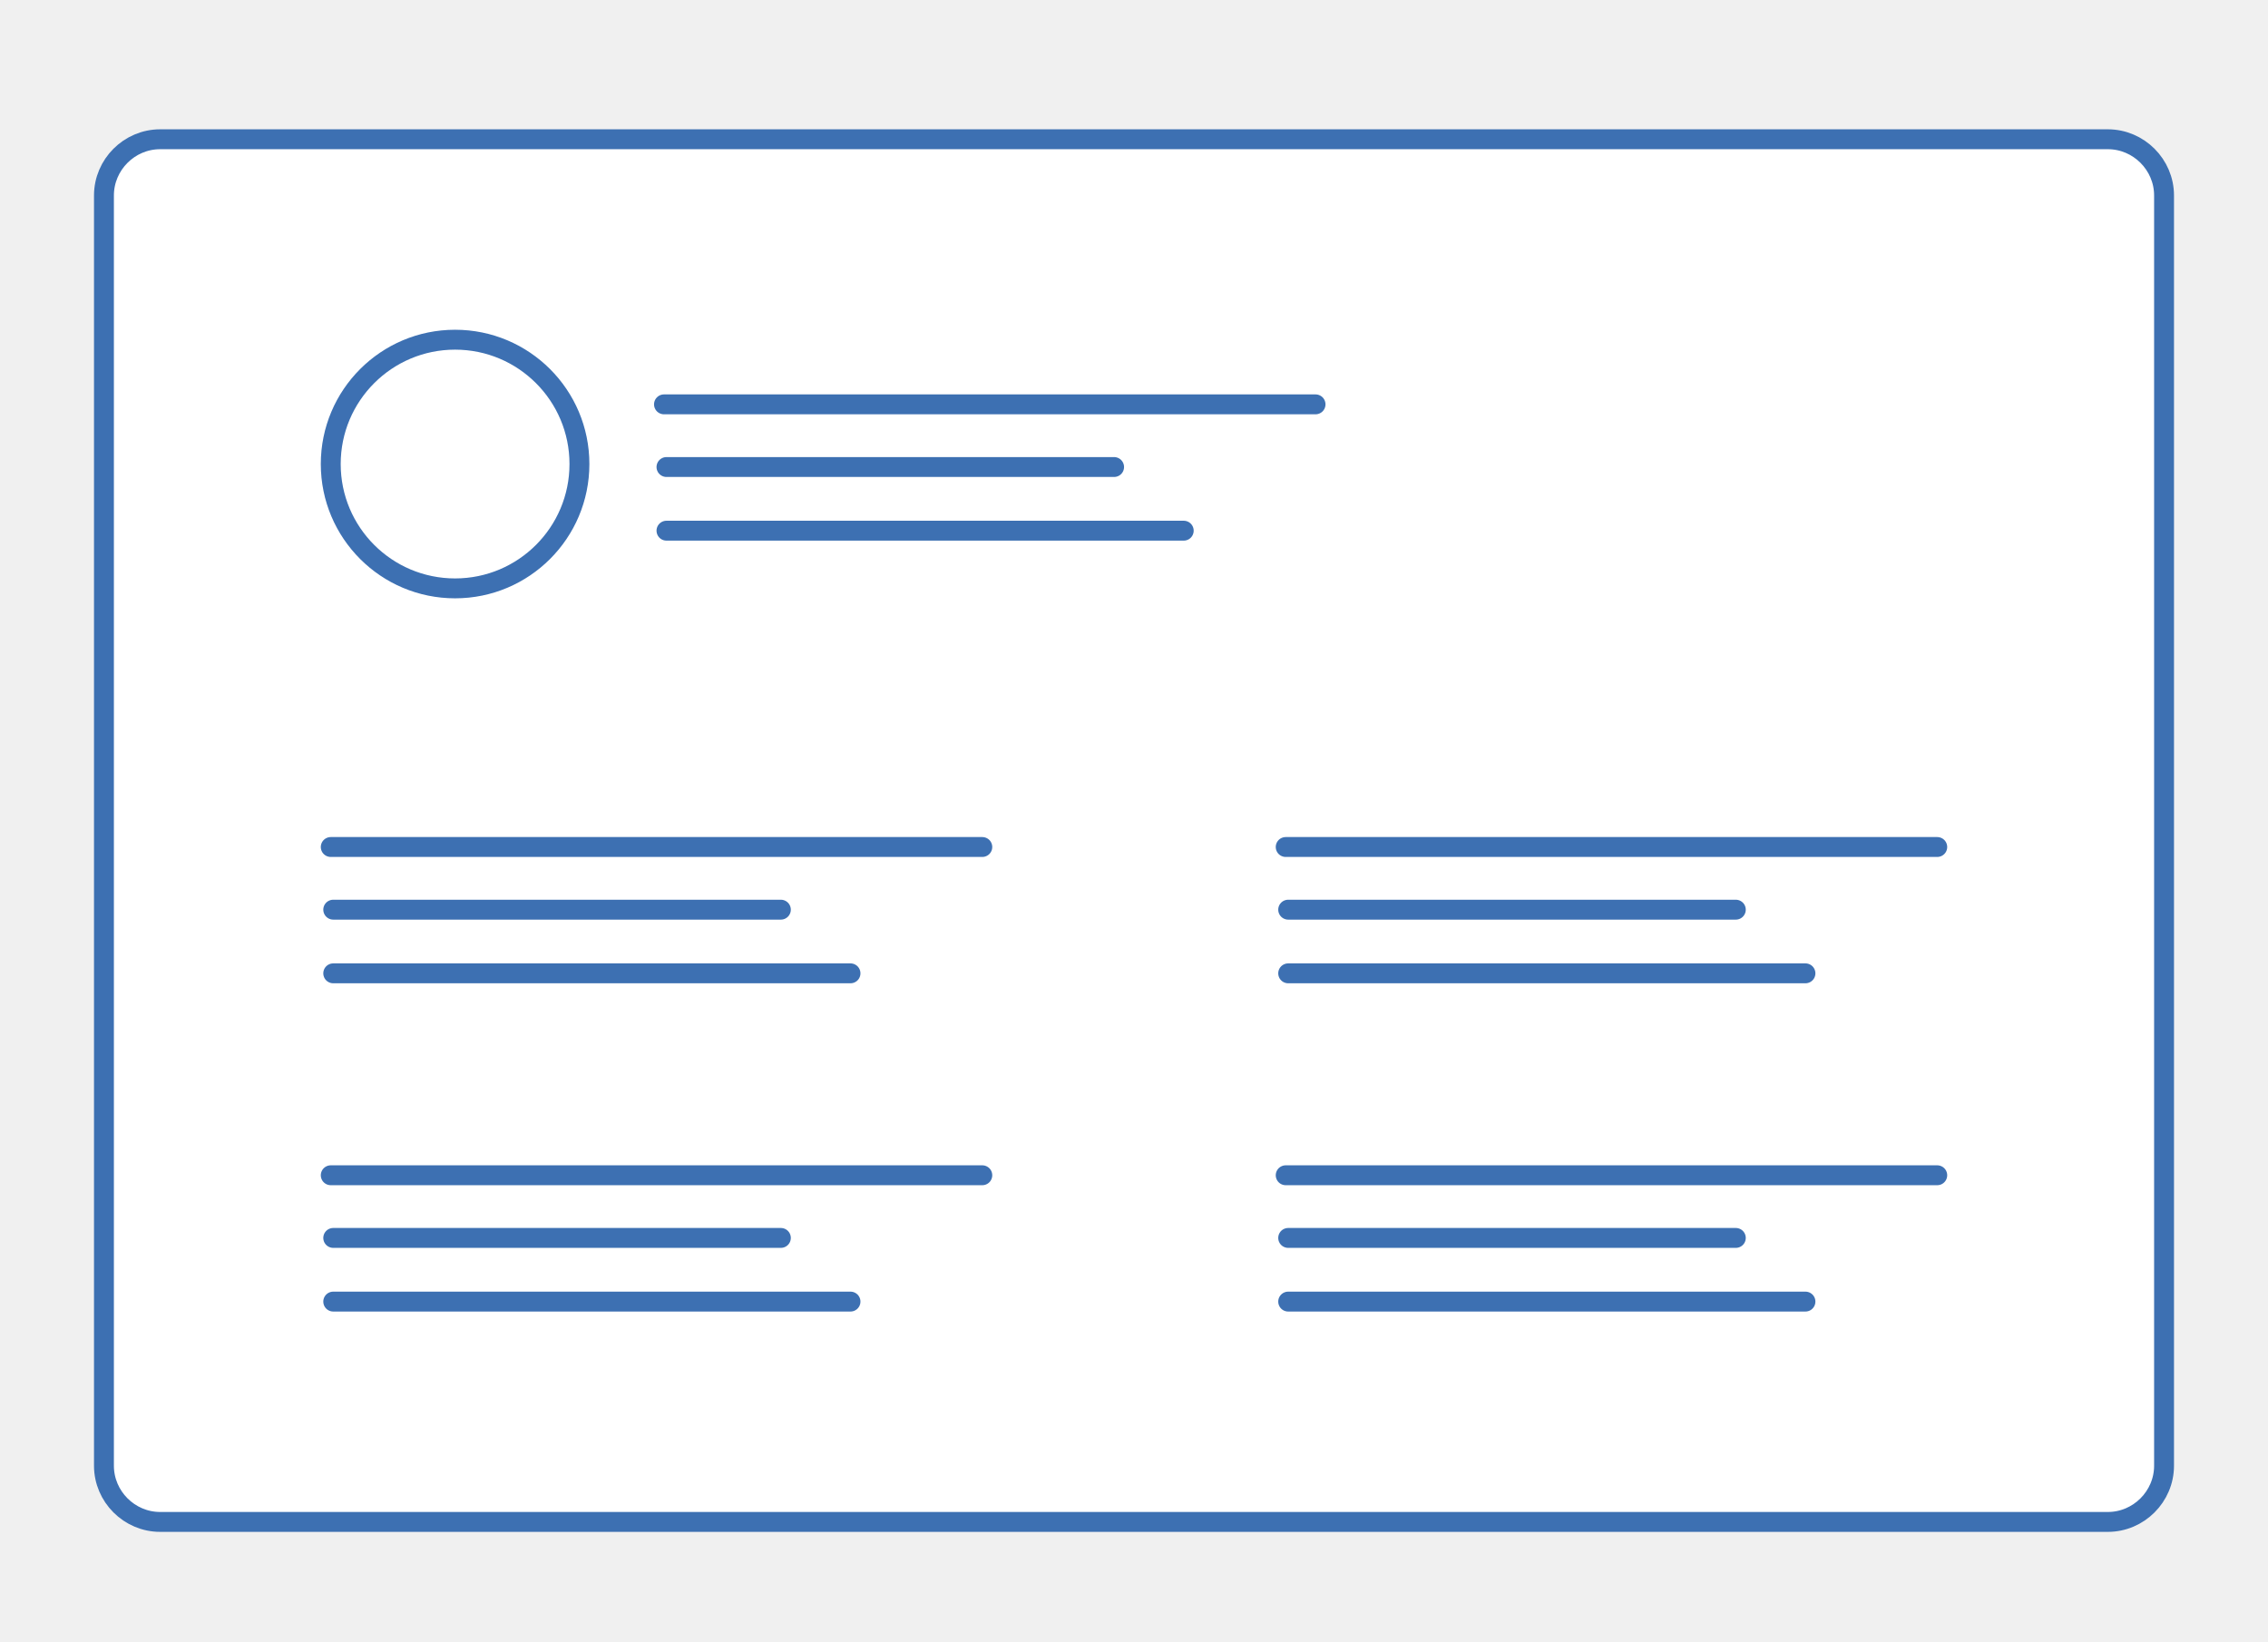
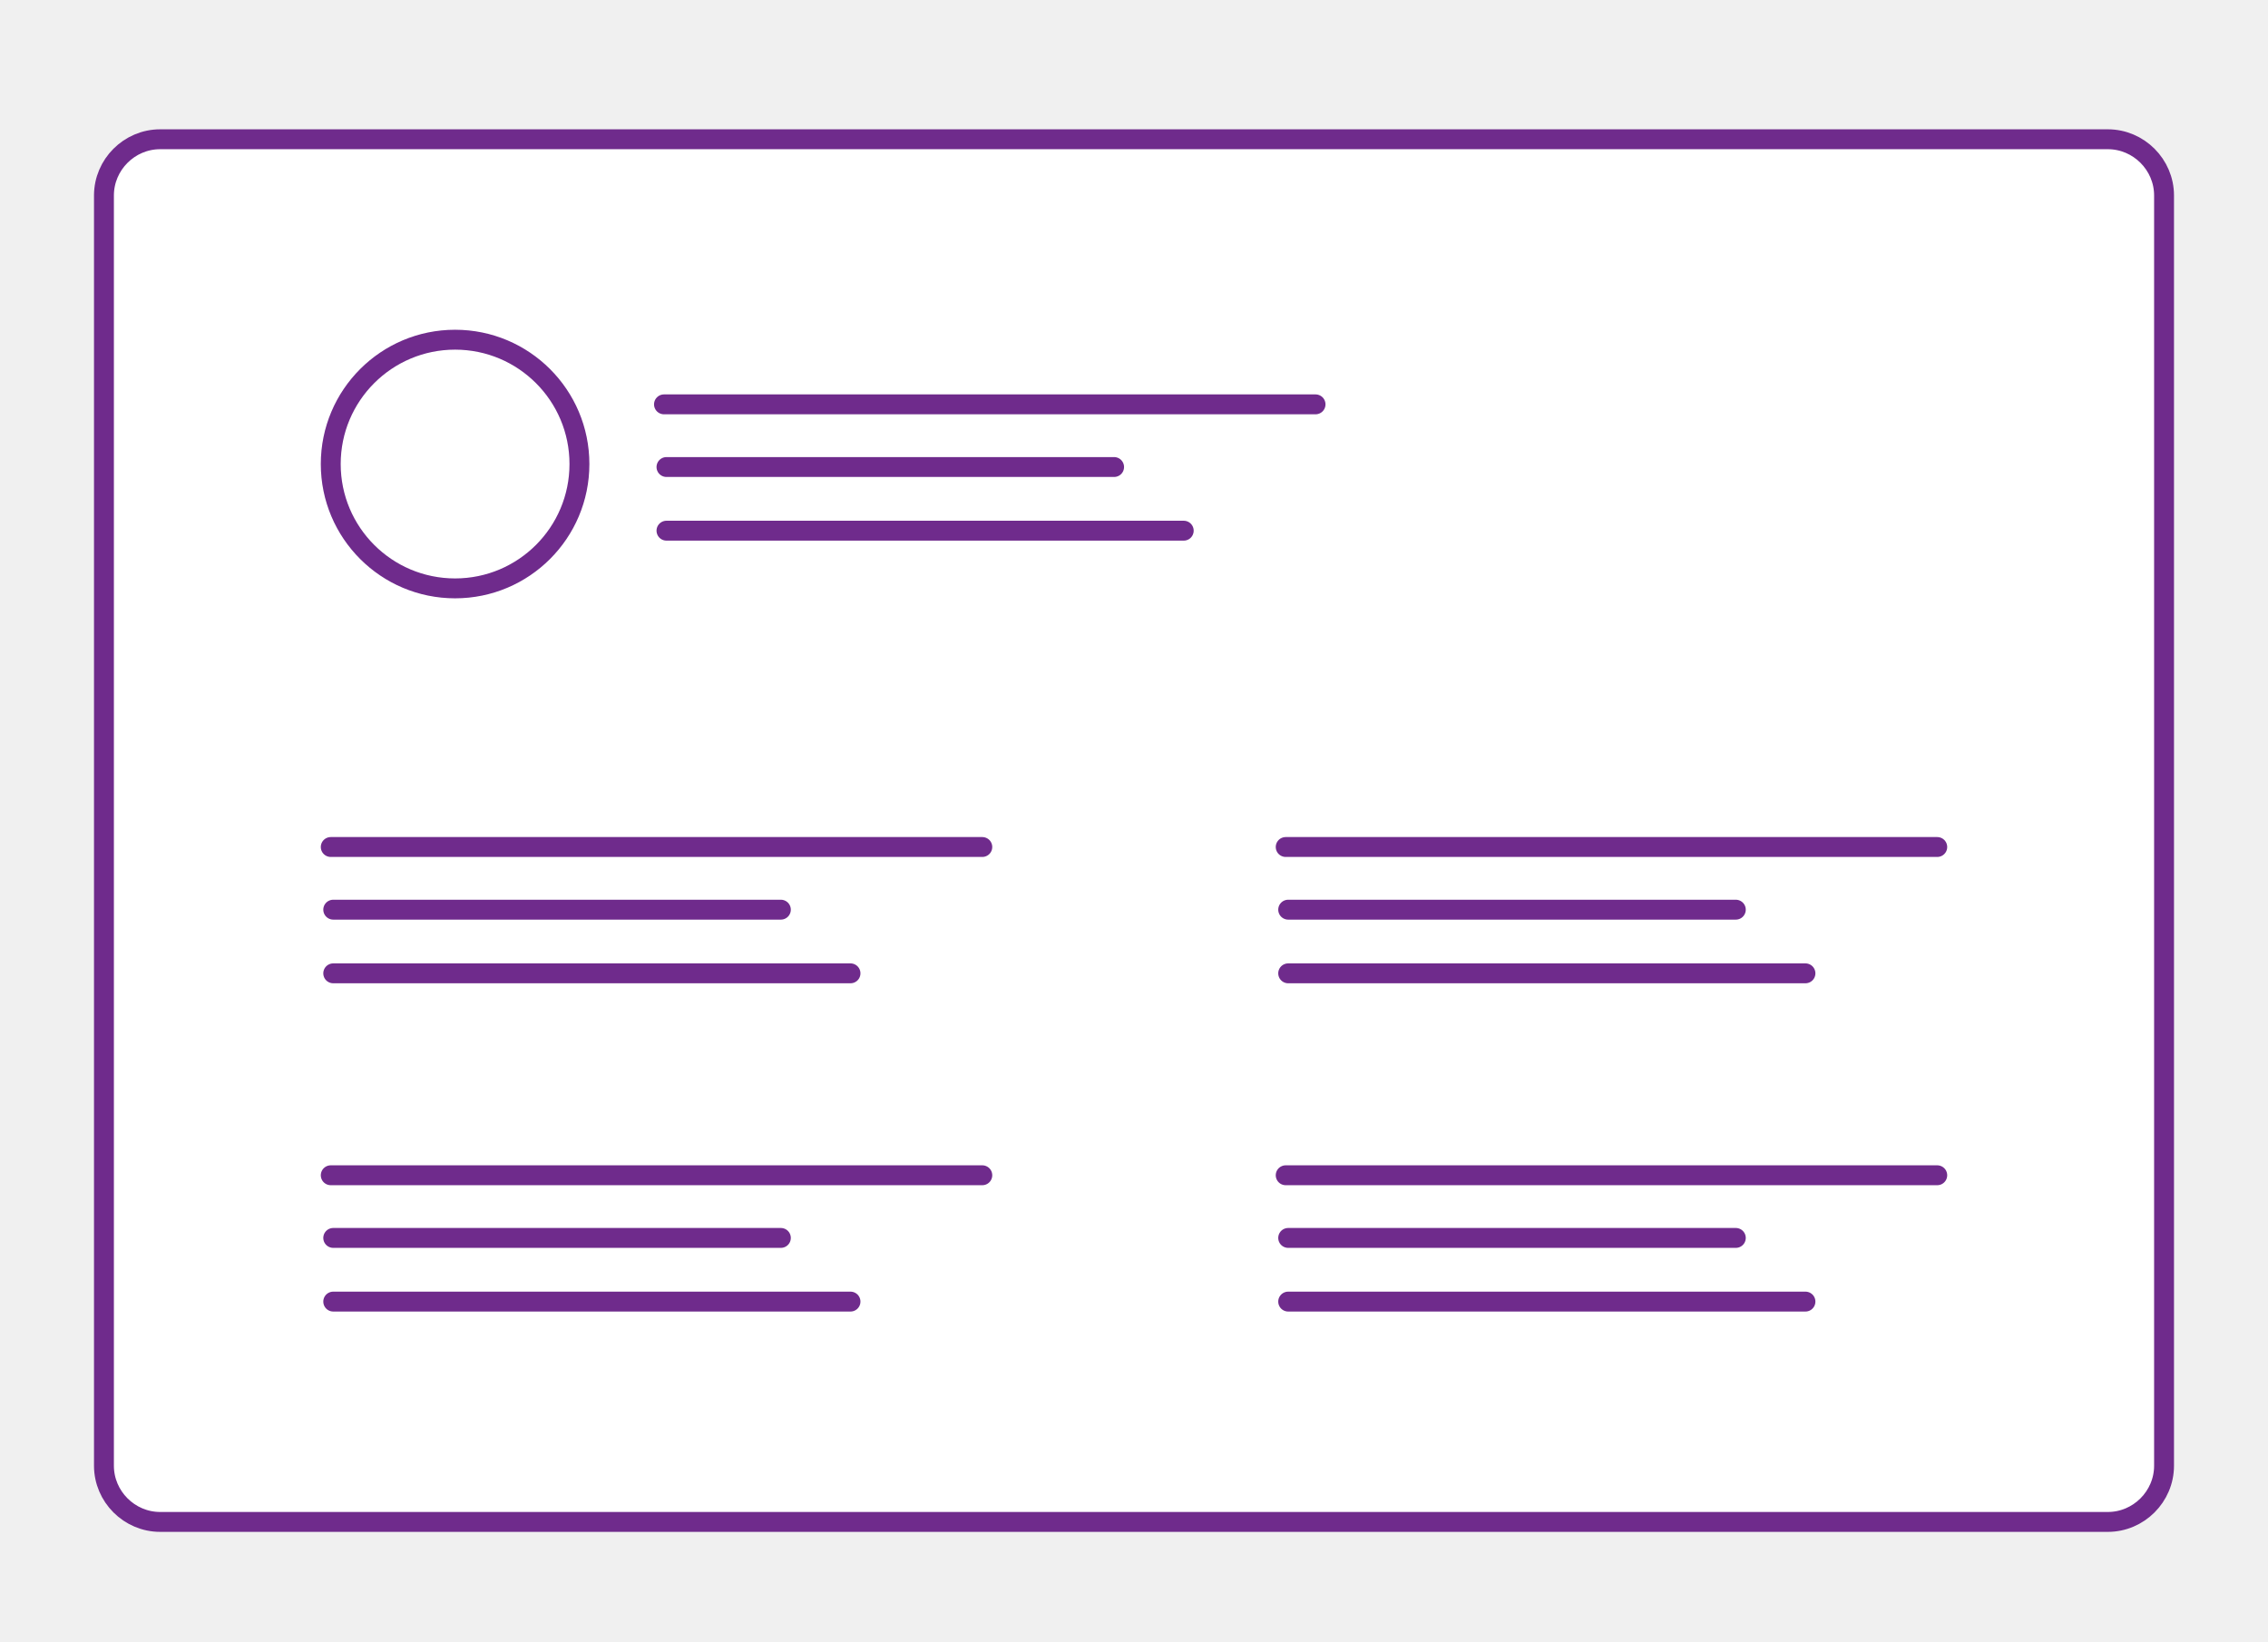
<svg xmlns="http://www.w3.org/2000/svg" viewBox="0 0 456 330">
  <path d="M32.2 307c-6.8 0-12.3-5.5-12.3-12.3V39.3c0-6.8 5.5-12.3 12.3-12.3h391.6c6.8 0 12.3 5.5 12.3 12.3v255.4c0 6.8-5.5 12.3-12.3 12.3H32.2z" fill="#fff" />
-   <path d="M423.8 28c6.2 0 11.3 5.1 11.3 11.3v255.4c0 6.2-5.1 11.3-11.3 11.3H32.2c-6.2 0-11.3-5.1-11.3-11.3V39.3C20.9 33.1 26 28 32.2 28h391.6" fill="none" stroke="#3d70b2" stroke-width="4" stroke-miterlimit="10" />
-   <g stroke="#3d70b2" stroke-width="4" stroke-linecap="round" stroke-miterlimit="10">
+   <path d="M423.8 28c6.2 0 11.3 5.1 11.3 11.3v255.4c0 6.2-5.1 11.3-11.3 11.3H32.2c-6.2 0-11.3-5.1-11.3-11.3V39.3C20.9 33.1 26 28 32.2 28h391.6" fill="none" stroke="#6F2B8C" stroke-width="4" stroke-miterlimit="10" />
+   <g stroke="#6F2B8C" stroke-width="4" stroke-linecap="round" stroke-miterlimit="10">
    <circle cx="91.5" cy="93.3" r="25" fill="#fff" />
    <path d="M133.5 81.3h131M134 93.9h90m-90 12.8h104M66.5 170.3h131M67 182.9h90m-90 12.8h104m87.5-25.4h131M259 182.9h90m-90 12.8h104M66.5 236.3h131M67 248.9h90m-90 12.8h104m87.5-25.4h131M259 248.9h90m-90 12.8h104" fill="none" />
  </g>
</svg>
